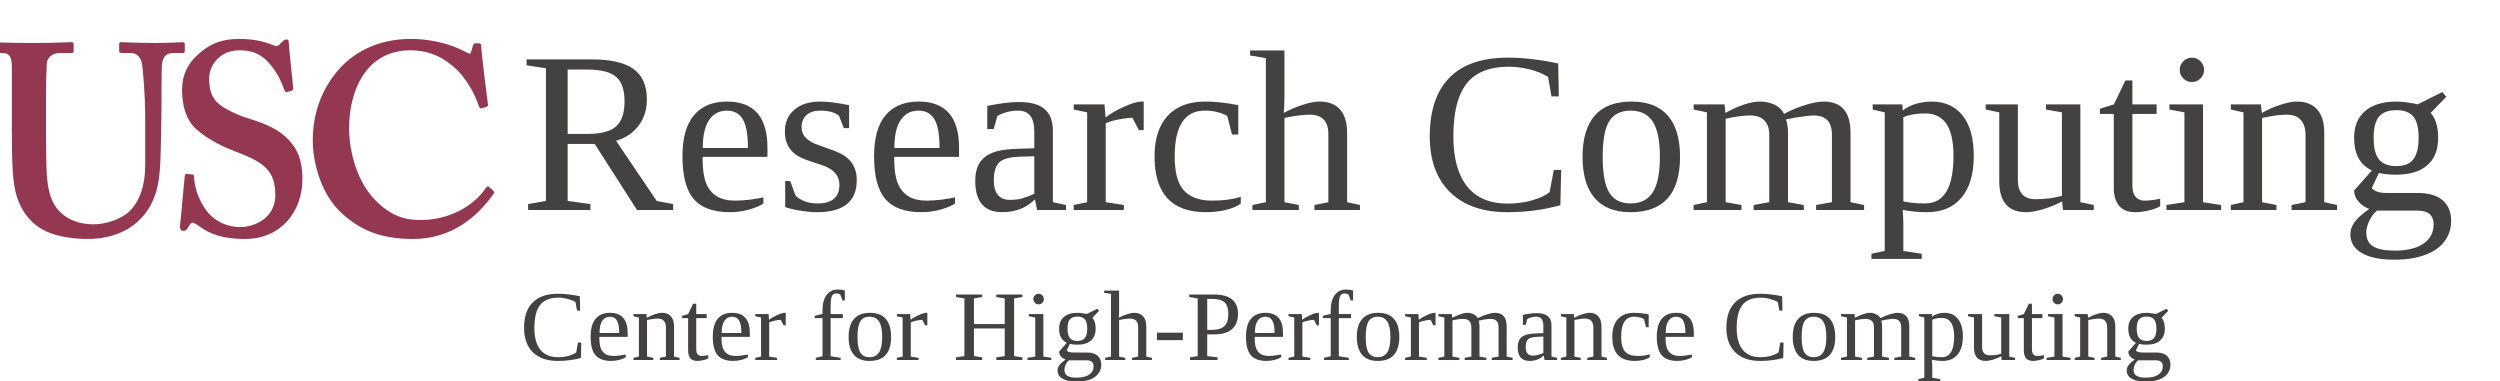
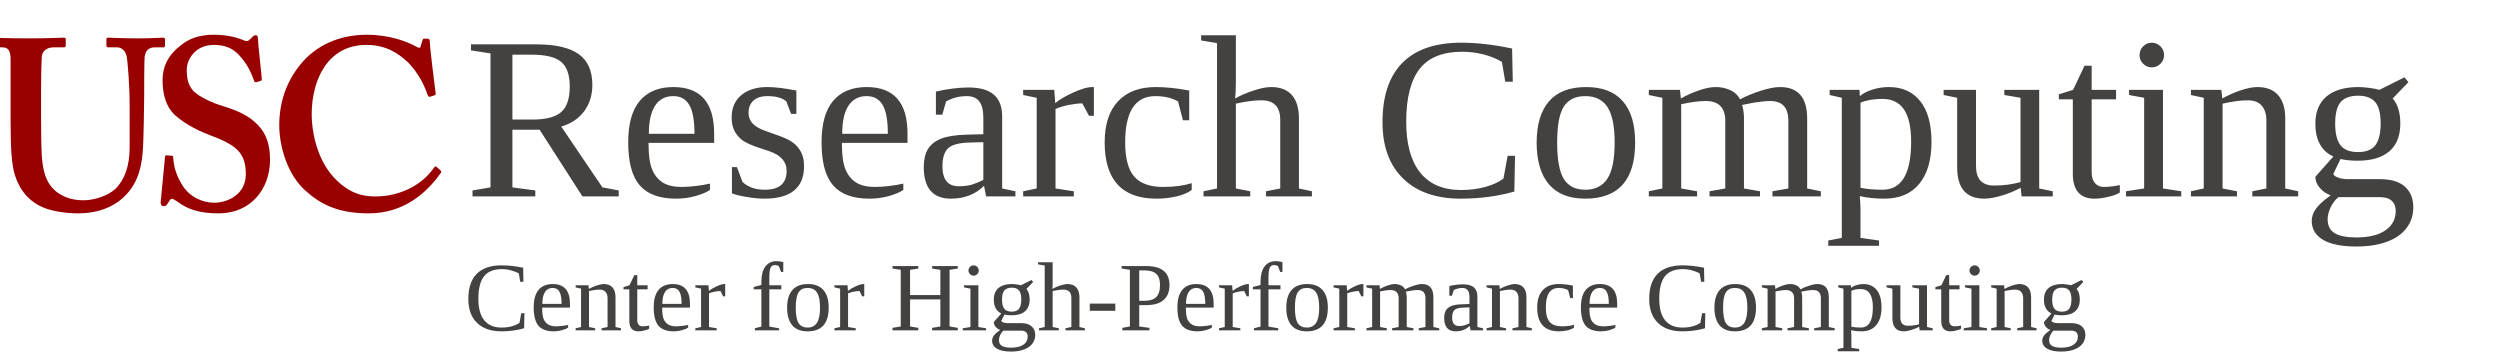
- <svg xmlns="http://www.w3.org/2000/svg" version="1.1" class="logo-usc" x="0px" y="0px" width="300" viewBox="48 0 250 38" preserveAspectRatio="xMaxYMin meet">
-   <path fill="#943750" d="M49.184,6.657c0-0.922-0.219-1.355-0.922-1.355h-1.246c-0.166,0-0.219-0.056-0.219-0.245V4.433  c0-0.162,0.053-0.217,0.271-0.217c0.271,0,1.572,0.082,4.174,0.082c2.277,0,3.578-0.082,3.906-0.082  c0.162,0,0.215,0.055,0.215,0.191v0.679c0,0.16-0.053,0.216-0.215,0.216h-1.141c-0.814,0-1.301,0.487-1.328,1.056  c-0.027,0.326-0.08,1.953-0.08,3.524v3.362c0,1.355,0.025,3.28,0.08,4.147c0.08,1.249,0.299,2.495,0.949,3.362  c0.922,1.246,2.385,1.68,3.686,1.68c1.246,0,2.766-0.489,3.633-1.3c1.031-1.03,1.572-2.601,1.572-4.582v-4.878  c0-2.171-0.217-4.557-0.299-5.178c-0.082-0.706-0.514-1.193-1.111-1.193h-0.975c-0.162,0-0.217-0.082-0.217-0.191V4.433  c0-0.162,0.055-0.217,0.217-0.217c0.271,0,1.518,0.082,3.307,0.082c1.682,0,2.549-0.082,2.766-0.082  c0.244,0,0.271,0.082,0.271,0.217v0.624c0,0.163-0.027,0.245-0.164,0.245H65.34c-0.977,0-1.086,0.758-1.139,1.056  c-0.053,0.326-0.053,4.121-0.053,4.474c0,0.379-0.057,5.096-0.164,6.181c-0.164,2.222-0.814,3.902-2.277,5.204  c-1.139,1.03-2.875,1.68-4.934,1.68c-1.303,0-2.873-0.216-3.904-0.65c-1.572-0.651-2.656-1.896-3.199-3.632  c-0.379-1.193-0.486-2.983-0.486-6.536V6.657z" />
-   <path fill="#943750" d="M67.238,17.445c0.107,0,0.162,0.056,0.162,0.218c0.057,0.867,0.271,1.897,1.031,3.091  c0.812,1.3,2.223,1.951,3.578,1.951c1.463,0,3.523-0.922,3.523-3.171c0-2.494-1.139-3.31-4.012-4.393  c-0.867-0.325-2.656-1.085-3.957-2.276c-0.922-0.87-1.355-2.224-1.355-3.877c0-1.519,0.596-2.765,1.896-3.797  c1.086-0.919,2.279-1.3,3.85-1.3c1.789,0,2.873,0.432,3.416,0.65c0.271,0.11,0.434,0.054,0.568-0.081l0.354-0.352  c0.107-0.108,0.217-0.161,0.379-0.161c0.164,0,0.219,0.161,0.219,0.431c0,0.435,0.432,4.229,0.432,4.502  c0,0.108-0.053,0.162-0.164,0.189l-0.432,0.137c-0.109,0.026-0.217,0-0.27-0.164c-0.273-0.76-0.707-1.844-1.682-2.873  c-0.705-0.759-1.574-1.14-2.82-1.14c-2.168,0-3.035,1.735-3.035,2.738c0,0.922,0.105,1.735,0.758,2.44  c0.707,0.706,2.223,1.355,3.307,1.681c1.572,0.489,2.875,1.031,3.906,2.115c0.865,0.922,1.354,2.059,1.354,3.878  c0,3.306-2.168,6.016-5.746,6.016c-2.225,0-3.525-0.488-4.609-1.301c-0.324-0.218-0.488-0.326-0.65-0.326s-0.271,0.217-0.434,0.488  c-0.162,0.273-0.27,0.327-0.488,0.327c-0.215,0-0.324-0.162-0.324-0.434c0.053-0.327,0.434-4.72,0.486-5.043  c0.029-0.164,0.057-0.217,0.164-0.217L67.238,17.445z" />
-   <path fill="#943750" d="M97.33,19.072c0.08,0.082,0.107,0.163,0.055,0.27c-1.629,2.333-4.23,4.555-8.08,4.555  c-3.469,0-5.42-1.031-7.102-2.549c-2.006-1.788-2.926-4.933-2.926-7.318c0-2.657,0.867-5.205,2.764-7.265  c1.463-1.572,3.795-2.873,7.047-2.873c2.494,0,4.5,0.759,5.477,1.301c0.379,0.217,0.488,0.217,0.543,0l0.215-0.706  c0.055-0.161,0.109-0.161,0.434-0.161c0.326,0,0.381,0.053,0.381,0.434c0,0.488,0.543,4.824,0.65,5.637  c0.027,0.163,0,0.245-0.107,0.273l-0.516,0.162c-0.137,0.053-0.217-0.055-0.299-0.271c-0.326-0.976-0.975-2.33-2.113-3.524  c-1.193-1.139-2.604-2.007-4.717-2.007c-4.338,0-6.127,3.904-6.127,7.808c0,1.68,0.488,4.879,2.492,7.048  c1.791,1.897,3.363,2.114,4.664,2.114c2.98,0,5.34-1.489,6.48-3.143c0.135-0.191,0.242-0.271,0.324-0.191L97.33,19.072z" />
-   <text x="100" y="21" fill="#444141" font-size="23px">Research Computing</text>
-   <text x="100" y="36" fill="#444141" font-size="10px">Center for High-Performance Computing</text>
+ <svg xmlns="http://www.w3.org/2000/svg" version="1.1" class="logo-usc" x="0px" y="0px" width="300" viewBox="48 0 280 40" preserveAspectRatio="xMaxYMin meet">
+   <path fill="#990000" d="M49.184,6.657c0-0.922-0.219-1.355-0.922-1.355h-1.246c-0.166,0-0.219-0.056-0.219-0.245V4.433  c0-0.162,0.053-0.217,0.271-0.217c0.271,0,1.572,0.082,4.174,0.082c2.277,0,3.578-0.082,3.906-0.082  c0.162,0,0.215,0.055,0.215,0.191v0.679c0,0.16-0.053,0.216-0.215,0.216h-1.141c-0.814,0-1.301,0.487-1.328,1.056  c-0.027,0.326-0.08,1.953-0.08,3.524v3.362c0,1.355,0.025,3.28,0.08,4.147c0.08,1.249,0.299,2.495,0.949,3.362  c0.922,1.246,2.385,1.68,3.686,1.68c1.246,0,2.766-0.489,3.633-1.3c1.031-1.03,1.572-2.601,1.572-4.582v-4.878  c0-2.171-0.217-4.557-0.299-5.178c-0.082-0.706-0.514-1.193-1.111-1.193h-0.975c-0.162,0-0.217-0.082-0.217-0.191V4.433  c0-0.162,0.055-0.217,0.217-0.217c0.271,0,1.518,0.082,3.307,0.082c1.682,0,2.549-0.082,2.766-0.082  c0.244,0,0.271,0.082,0.271,0.217v0.624c0,0.163-0.027,0.245-0.164,0.245H65.34c-0.977,0-1.086,0.758-1.139,1.056  c-0.053,0.326-0.053,4.121-0.053,4.474c0,0.379-0.057,5.096-0.164,6.181c-0.164,2.222-0.814,3.902-2.277,5.204  c-1.139,1.03-2.875,1.68-4.934,1.68c-1.303,0-2.873-0.216-3.904-0.65c-1.572-0.651-2.656-1.896-3.199-3.632  c-0.379-1.193-0.486-2.983-0.486-6.536V6.657z" />
+   <path fill="#990000" d="M67.238,17.445c0.107,0,0.162,0.056,0.162,0.218c0.057,0.867,0.271,1.897,1.031,3.091  c0.812,1.3,2.223,1.951,3.578,1.951c1.463,0,3.523-0.922,3.523-3.171c0-2.494-1.139-3.31-4.012-4.393  c-0.867-0.325-2.656-1.085-3.957-2.276c-0.922-0.87-1.355-2.224-1.355-3.877c0-1.519,0.596-2.765,1.896-3.797  c1.086-0.919,2.279-1.3,3.85-1.3c1.789,0,2.873,0.432,3.416,0.65c0.271,0.11,0.434,0.054,0.568-0.081l0.354-0.352  c0.107-0.108,0.217-0.161,0.379-0.161c0.164,0,0.219,0.161,0.219,0.431c0,0.435,0.432,4.229,0.432,4.502  c0,0.108-0.053,0.162-0.164,0.189l-0.432,0.137c-0.109,0.026-0.217,0-0.27-0.164c-0.273-0.76-0.707-1.844-1.682-2.873  c-0.705-0.759-1.574-1.14-2.82-1.14c-2.168,0-3.035,1.735-3.035,2.738c0,0.922,0.105,1.735,0.758,2.44  c0.707,0.706,2.223,1.355,3.307,1.681c1.572,0.489,2.875,1.031,3.906,2.115c0.865,0.922,1.354,2.059,1.354,3.878  c0,3.306-2.168,6.016-5.746,6.016c-2.225,0-3.525-0.488-4.609-1.301c-0.324-0.218-0.488-0.326-0.65-0.326s-0.271,0.217-0.434,0.488  c-0.162,0.273-0.27,0.327-0.488,0.327c-0.215,0-0.324-0.162-0.324-0.434c0.053-0.327,0.434-4.72,0.486-5.043  c0.029-0.164,0.057-0.217,0.164-0.217L67.238,17.445z" />
+   <path fill="#990000" d="M97.33,19.072c0.08,0.082,0.107,0.163,0.055,0.27c-1.629,2.333-4.23,4.555-8.08,4.555  c-3.469,0-5.42-1.031-7.102-2.549c-2.006-1.788-2.926-4.933-2.926-7.318c0-2.657,0.867-5.205,2.764-7.265  c1.463-1.572,3.795-2.873,7.047-2.873c2.494,0,4.5,0.759,5.477,1.301c0.379,0.217,0.488,0.217,0.543,0l0.215-0.706  c0.055-0.161,0.109-0.161,0.434-0.161c0.326,0,0.381,0.053,0.381,0.434c0,0.488,0.543,4.824,0.65,5.637  c0.027,0.163,0,0.245-0.107,0.273l-0.516,0.162c-0.137,0.053-0.217-0.055-0.299-0.271c-0.326-0.976-0.975-2.33-2.113-3.524  c-1.193-1.139-2.604-2.007-4.717-2.007c-4.338,0-6.127,3.904-6.127,7.808c0,1.68,0.488,4.879,2.492,7.048  c1.791,1.897,3.363,2.114,4.664,2.114c2.98,0,5.34-1.489,6.48-3.143c0.135-0.191,0.242-0.271,0.324-0.191L97.33,19.072z" />
+   <text x="100" y="22" fill="#444141" font-size="26px">Research Computing</text>
+   <text x="100" y="37" fill="#444141" font-size="11px">Center for High-Performance Computing</text>
</svg>
